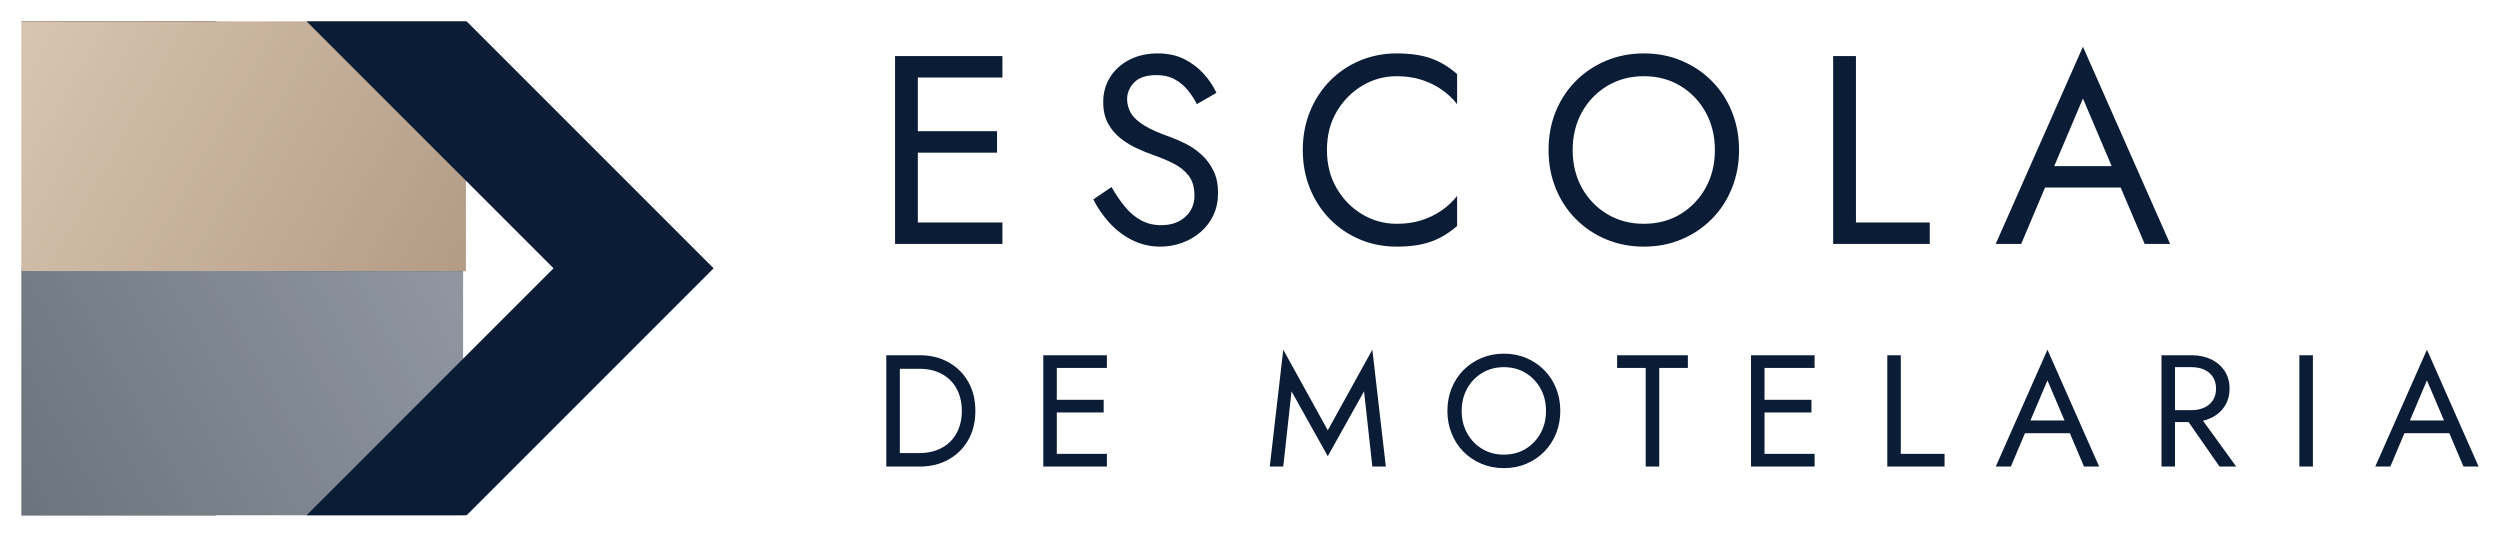
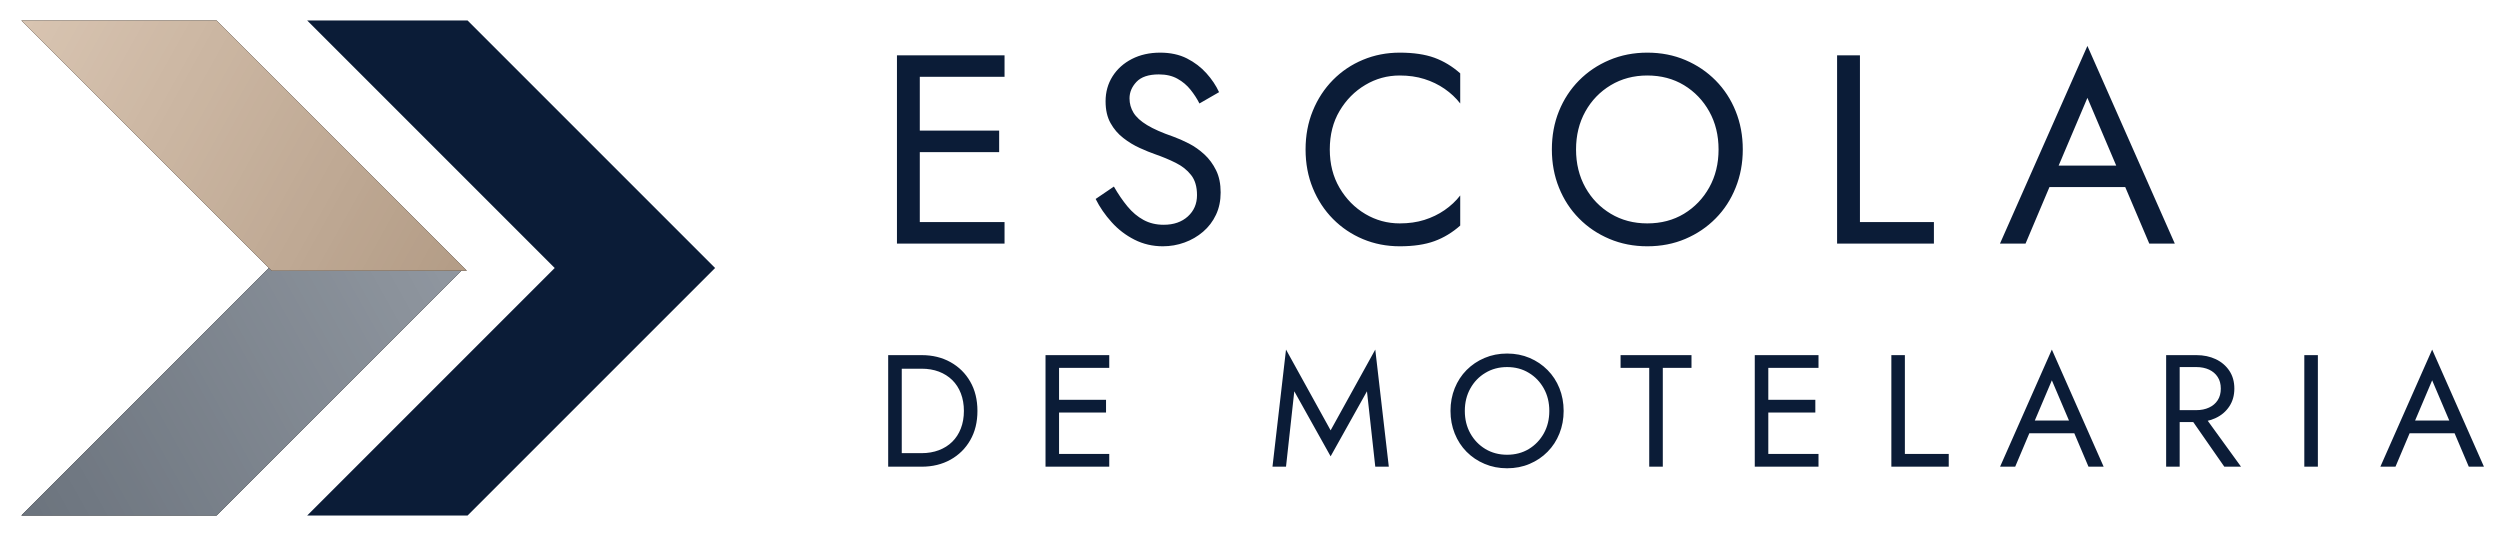
- <svg xmlns="http://www.w3.org/2000/svg" viewBox="79.50 348.40 234.31 50.30" width="300" height="64.4">
+ <svg xmlns="http://www.w3.org/2000/svg" viewBox="79.50 348.50 233.81 50.00" width="300" height="64.2">
  <defs>
+     <clipPath id="clip-9">
+       <path clip-rule="nonzero" d="M 81 373 L 123 373 L 123 397 L 81 397 Z M 81 373 " />
+     </clipPath>
+     <clipPath id="clip-12">
+       <path clip-rule="evenodd" d="M 81.496 350.398 L 104.906 373.805 L 123.164 373.805 L 99.754 350.398 Z M 81.496 350.398 " />
+     </clipPath>
+     <clipPath id="clip-10">
+       <path clip-rule="evenodd" d="M 104.645 373.547 L 81.496 396.695 L 99.754 396.695 L 122.902 373.547 Z M 104.645 373.547 " />
+     </clipPath>
+     <clipPath id="clip-11">
+       <path clip-rule="nonzero" d="M 81 350 L 124 350 L 124 374 L 81 374 Z M 81 350 " />
+     </clipPath>
    <linearGradient id="linear-pattern-4" gradientUnits="userSpaceOnUse" x1="90" y1="62.5" x2="26.5" y2="98" gradientTransform="matrix(0.652058, 0, 0, 0.652058, 64.21837, 332.7918)">
      <stop offset="0" stop-color="rgb(56.47%, 59.215%, 62.744%)" stop-opacity="1" />
      <stop offset="0.016" stop-color="rgb(56.355%, 59.105%, 62.637%)" stop-opacity="1" />
      <stop offset="0.031" stop-color="rgb(56.129%, 58.884%, 62.422%)" stop-opacity="1" />
      <stop offset="0.047" stop-color="rgb(55.902%, 58.662%, 62.207%)" stop-opacity="1" />
      <stop offset="0.062" stop-color="rgb(55.676%, 58.443%, 61.993%)" stop-opacity="1" />
      <stop offset="0.078" stop-color="rgb(55.449%, 58.221%, 61.778%)" stop-opacity="1" />
      <stop offset="0.094" stop-color="rgb(55.223%, 58.002%, 61.565%)" stop-opacity="1" />
      <stop offset="0.109" stop-color="rgb(54.996%, 57.78%, 61.349%)" stop-opacity="1" />
      <stop offset="0.125" stop-color="rgb(54.768%, 57.561%, 61.136%)" stop-opacity="1" />
      <stop offset="0.141" stop-color="rgb(54.543%, 57.339%, 60.921%)" stop-opacity="1" />
      <stop offset="0.156" stop-color="rgb(54.315%, 57.118%, 60.707%)" stop-opacity="1" />
      <stop offset="0.172" stop-color="rgb(54.089%, 56.898%, 60.492%)" stop-opacity="1" />
      <stop offset="0.188" stop-color="rgb(53.862%, 56.677%, 60.278%)" stop-opacity="1" />
      <stop offset="0.203" stop-color="rgb(53.636%, 56.458%, 60.063%)" stop-opacity="1" />
      <stop offset="0.219" stop-color="rgb(53.409%, 56.236%, 59.848%)" stop-opacity="1" />
      <stop offset="0.234" stop-color="rgb(53.181%, 56.017%, 59.634%)" stop-opacity="1" />
      <stop offset="0.238" stop-color="rgb(52.956%, 55.795%, 59.419%)" stop-opacity="1" />
      <stop offset="0.25" stop-color="rgb(52.843%, 55.685%, 59.312%)" stop-opacity="1" />
      <stop offset="0.266" stop-color="rgb(52.728%, 55.574%, 59.206%)" stop-opacity="1" />
      <stop offset="0.281" stop-color="rgb(52.502%, 55.354%, 58.99%)" stop-opacity="1" />
      <stop offset="0.297" stop-color="rgb(52.275%, 55.133%, 58.777%)" stop-opacity="1" />
      <stop offset="0.312" stop-color="rgb(52.048%, 54.913%, 58.562%)" stop-opacity="1" />
      <stop offset="0.328" stop-color="rgb(51.822%, 54.692%, 58.348%)" stop-opacity="1" />
      <stop offset="0.344" stop-color="rgb(51.595%, 54.472%, 58.133%)" stop-opacity="1" />
      <stop offset="0.359" stop-color="rgb(51.369%, 54.251%, 57.918%)" stop-opacity="1" />
      <stop offset="0.375" stop-color="rgb(51.141%, 54.031%, 57.704%)" stop-opacity="1" />
      <stop offset="0.391" stop-color="rgb(50.916%, 53.81%, 57.489%)" stop-opacity="1" />
      <stop offset="0.406" stop-color="rgb(50.688%, 53.589%, 57.275%)" stop-opacity="1" />
      <stop offset="0.422" stop-color="rgb(50.461%, 53.369%, 57.06%)" stop-opacity="1" />
      <stop offset="0.438" stop-color="rgb(50.235%, 53.148%, 56.847%)" stop-opacity="1" />
      <stop offset="0.453" stop-color="rgb(50.008%, 52.928%, 56.631%)" stop-opacity="1" />
      <stop offset="0.469" stop-color="rgb(49.782%, 52.707%, 56.418%)" stop-opacity="1" />
      <stop offset="0.484" stop-color="rgb(49.554%, 52.487%, 56.203%)" stop-opacity="1" />
      <stop offset="0.5" stop-color="rgb(49.329%, 52.266%, 55.989%)" stop-opacity="1" />
      <stop offset="0.516" stop-color="rgb(49.101%, 52.045%, 55.774%)" stop-opacity="1" />
      <stop offset="0.531" stop-color="rgb(48.874%, 51.825%, 55.559%)" stop-opacity="1" />
      <stop offset="0.547" stop-color="rgb(48.648%, 51.604%, 55.345%)" stop-opacity="1" />
      <stop offset="0.562" stop-color="rgb(48.421%, 51.384%, 55.13%)" stop-opacity="1" />
      <stop offset="0.578" stop-color="rgb(48.195%, 51.163%, 54.916%)" stop-opacity="1" />
      <stop offset="0.594" stop-color="rgb(47.968%, 50.943%, 54.701%)" stop-opacity="1" />
      <stop offset="0.609" stop-color="rgb(47.74%, 50.722%, 54.488%)" stop-opacity="1" />
      <stop offset="0.625" stop-color="rgb(47.514%, 50.5%, 54.272%)" stop-opacity="1" />
      <stop offset="0.641" stop-color="rgb(47.287%, 50.281%, 54.059%)" stop-opacity="1" />
      <stop offset="0.656" stop-color="rgb(47.061%, 50.06%, 53.844%)" stop-opacity="1" />
      <stop offset="0.672" stop-color="rgb(46.834%, 49.84%, 53.63%)" stop-opacity="1" />
      <stop offset="0.688" stop-color="rgb(46.608%, 49.619%, 53.415%)" stop-opacity="1" />
      <stop offset="0.703" stop-color="rgb(46.381%, 49.399%, 53.2%)" stop-opacity="1" />
      <stop offset="0.719" stop-color="rgb(46.153%, 49.178%, 52.986%)" stop-opacity="1" />
      <stop offset="0.734" stop-color="rgb(45.927%, 48.958%, 52.771%)" stop-opacity="1" />
      <stop offset="0.75" stop-color="rgb(45.7%, 48.737%, 52.557%)" stop-opacity="1" />
      <stop offset="0.762" stop-color="rgb(45.474%, 48.515%, 52.342%)" stop-opacity="1" />
      <stop offset="0.766" stop-color="rgb(45.361%, 48.405%, 52.235%)" stop-opacity="1" />
      <stop offset="0.781" stop-color="rgb(45.247%, 48.296%, 52.129%)" stop-opacity="1" />
      <stop offset="0.797" stop-color="rgb(45.02%, 48.074%, 51.913%)" stop-opacity="1" />
      <stop offset="0.812" stop-color="rgb(44.794%, 47.855%, 51.7%)" stop-opacity="1" />
      <stop offset="0.828" stop-color="rgb(44.566%, 47.633%, 51.485%)" stop-opacity="1" />
      <stop offset="0.844" stop-color="rgb(44.341%, 47.414%, 51.27%)" stop-opacity="1" />
      <stop offset="0.859" stop-color="rgb(44.113%, 47.192%, 51.056%)" stop-opacity="1" />
      <stop offset="0.875" stop-color="rgb(43.887%, 46.971%, 50.841%)" stop-opacity="1" />
      <stop offset="0.891" stop-color="rgb(43.66%, 46.751%, 50.627%)" stop-opacity="1" />
      <stop offset="0.906" stop-color="rgb(43.433%, 46.53%, 50.412%)" stop-opacity="1" />
      <stop offset="0.922" stop-color="rgb(43.207%, 46.31%, 50.198%)" stop-opacity="1" />
      <stop offset="0.938" stop-color="rgb(42.979%, 46.089%, 49.983%)" stop-opacity="1" />
      <stop offset="0.953" stop-color="rgb(42.754%, 45.869%, 49.77%)" stop-opacity="1" />
      <stop offset="0.969" stop-color="rgb(42.526%, 45.648%, 49.554%)" stop-opacity="1" />
      <stop offset="0.984" stop-color="rgb(42.3%, 45.427%, 49.341%)" stop-opacity="1" />
      <stop offset="1" stop-color="rgb(42.073%, 45.207%, 49.126%)" stop-opacity="1" />
    </linearGradient>
    <linearGradient id="linear-pattern-5" gradientUnits="userSpaceOnUse" x1="26.5" y1="27" x2="90.475" y2="62.766" gradientTransform="matrix(0.652058, 0, 0, 0.652058, 64.21837, 332.7918)">
      <stop offset="0" stop-color="rgb(84.705%, 76.862%, 69.411%)" stop-opacity="1" />
      <stop offset="0.016" stop-color="rgb(84.59%, 76.738%, 69.278%)" stop-opacity="1" />
      <stop offset="0.031" stop-color="rgb(84.363%, 76.491%, 69.012%)" stop-opacity="1" />
      <stop offset="0.047" stop-color="rgb(84.134%, 76.245%, 68.747%)" stop-opacity="1" />
      <stop offset="0.062" stop-color="rgb(83.905%, 75.998%, 68.481%)" stop-opacity="1" />
      <stop offset="0.078" stop-color="rgb(83.678%, 75.751%, 68.216%)" stop-opacity="1" />
      <stop offset="0.094" stop-color="rgb(83.449%, 75.504%, 67.95%)" stop-opacity="1" />
      <stop offset="0.109" stop-color="rgb(83.22%, 75.256%, 67.685%)" stop-opacity="1" />
      <stop offset="0.125" stop-color="rgb(82.993%, 75.009%, 67.419%)" stop-opacity="1" />
      <stop offset="0.141" stop-color="rgb(82.764%, 74.763%, 67.154%)" stop-opacity="1" />
      <stop offset="0.156" stop-color="rgb(82.535%, 74.516%, 66.89%)" stop-opacity="1" />
      <stop offset="0.172" stop-color="rgb(82.306%, 74.269%, 66.624%)" stop-opacity="1" />
      <stop offset="0.188" stop-color="rgb(82.079%, 74.022%, 66.359%)" stop-opacity="1" />
      <stop offset="0.203" stop-color="rgb(81.85%, 73.775%, 66.093%)" stop-opacity="1" />
      <stop offset="0.219" stop-color="rgb(81.621%, 73.528%, 65.828%)" stop-opacity="1" />
      <stop offset="0.234" stop-color="rgb(81.393%, 73.282%, 65.562%)" stop-opacity="1" />
      <stop offset="0.239" stop-color="rgb(81.165%, 73.035%, 65.297%)" stop-opacity="1" />
      <stop offset="0.25" stop-color="rgb(81.05%, 72.911%, 65.164%)" stop-opacity="1" />
      <stop offset="0.266" stop-color="rgb(80.936%, 72.787%, 65.031%)" stop-opacity="1" />
      <stop offset="0.281" stop-color="rgb(80.708%, 72.54%, 64.766%)" stop-opacity="1" />
      <stop offset="0.297" stop-color="rgb(80.479%, 72.293%, 64.5%)" stop-opacity="1" />
      <stop offset="0.312" stop-color="rgb(80.251%, 72.046%, 64.235%)" stop-opacity="1" />
      <stop offset="0.328" stop-color="rgb(80.023%, 71.8%, 63.969%)" stop-opacity="1" />
      <stop offset="0.344" stop-color="rgb(79.794%, 71.553%, 63.704%)" stop-opacity="1" />
      <stop offset="0.359" stop-color="rgb(79.565%, 71.306%, 63.438%)" stop-opacity="1" />
      <stop offset="0.375" stop-color="rgb(79.337%, 71.059%, 63.173%)" stop-opacity="1" />
      <stop offset="0.391" stop-color="rgb(79.109%, 70.811%, 62.907%)" stop-opacity="1" />
      <stop offset="0.406" stop-color="rgb(78.88%, 70.566%, 62.642%)" stop-opacity="1" />
      <stop offset="0.422" stop-color="rgb(78.651%, 70.319%, 62.376%)" stop-opacity="1" />
      <stop offset="0.438" stop-color="rgb(78.424%, 70.071%, 62.111%)" stop-opacity="1" />
      <stop offset="0.453" stop-color="rgb(78.195%, 69.824%, 61.845%)" stop-opacity="1" />
      <stop offset="0.469" stop-color="rgb(77.966%, 69.577%, 61.58%)" stop-opacity="1" />
      <stop offset="0.484" stop-color="rgb(77.739%, 69.33%, 61.314%)" stop-opacity="1" />
      <stop offset="0.5" stop-color="rgb(77.51%, 69.084%, 61.049%)" stop-opacity="1" />
      <stop offset="0.516" stop-color="rgb(77.281%, 68.837%, 60.783%)" stop-opacity="1" />
      <stop offset="0.531" stop-color="rgb(77.054%, 68.59%, 60.518%)" stop-opacity="1" />
      <stop offset="0.547" stop-color="rgb(76.825%, 68.343%, 60.252%)" stop-opacity="1" />
      <stop offset="0.562" stop-color="rgb(76.596%, 68.095%, 59.987%)" stop-opacity="1" />
      <stop offset="0.578" stop-color="rgb(76.367%, 67.848%, 59.721%)" stop-opacity="1" />
      <stop offset="0.594" stop-color="rgb(76.14%, 67.603%, 59.456%)" stop-opacity="1" />
      <stop offset="0.609" stop-color="rgb(75.911%, 67.355%, 59.19%)" stop-opacity="1" />
      <stop offset="0.625" stop-color="rgb(75.682%, 67.108%, 58.926%)" stop-opacity="1" />
      <stop offset="0.641" stop-color="rgb(75.455%, 66.861%, 58.661%)" stop-opacity="1" />
      <stop offset="0.656" stop-color="rgb(75.226%, 66.614%, 58.395%)" stop-opacity="1" />
      <stop offset="0.672" stop-color="rgb(74.997%, 66.367%, 58.13%)" stop-opacity="1" />
      <stop offset="0.688" stop-color="rgb(74.77%, 66.121%, 57.864%)" stop-opacity="1" />
      <stop offset="0.703" stop-color="rgb(74.541%, 65.874%, 57.599%)" stop-opacity="1" />
      <stop offset="0.719" stop-color="rgb(74.312%, 65.627%, 57.333%)" stop-opacity="1" />
      <stop offset="0.734" stop-color="rgb(74.084%, 65.379%, 57.068%)" stop-opacity="1" />
      <stop offset="0.75" stop-color="rgb(73.856%, 65.132%, 56.802%)" stop-opacity="1" />
      <stop offset="0.761" stop-color="rgb(73.627%, 64.885%, 56.537%)" stop-opacity="1" />
      <stop offset="0.766" stop-color="rgb(73.512%, 64.763%, 56.404%)" stop-opacity="1" />
      <stop offset="0.781" stop-color="rgb(73.398%, 64.639%, 56.271%)" stop-opacity="1" />
      <stop offset="0.797" stop-color="rgb(73.17%, 64.392%, 56.006%)" stop-opacity="1" />
      <stop offset="0.812" stop-color="rgb(72.942%, 64.145%, 55.74%)" stop-opacity="1" />
      <stop offset="0.828" stop-color="rgb(72.713%, 63.898%, 55.475%)" stop-opacity="1" />
      <stop offset="0.844" stop-color="rgb(72.485%, 63.651%, 55.209%)" stop-opacity="1" />
      <stop offset="0.859" stop-color="rgb(72.256%, 63.403%, 54.944%)" stop-opacity="1" />
      <stop offset="0.875" stop-color="rgb(72.028%, 63.158%, 54.678%)" stop-opacity="1" />
      <stop offset="0.891" stop-color="rgb(71.8%, 62.91%, 54.413%)" stop-opacity="1" />
      <stop offset="0.906" stop-color="rgb(71.571%, 62.663%, 54.147%)" stop-opacity="1" />
      <stop offset="0.922" stop-color="rgb(71.342%, 62.416%, 53.882%)" stop-opacity="1" />
      <stop offset="0.938" stop-color="rgb(71.115%, 62.169%, 53.616%)" stop-opacity="1" />
      <stop offset="0.953" stop-color="rgb(70.886%, 61.923%, 53.351%)" stop-opacity="1" />
      <stop offset="0.969" stop-color="rgb(70.657%, 61.676%, 53.085%)" stop-opacity="1" />
      <stop offset="0.984" stop-color="rgb(70.428%, 61.429%, 52.82%)" stop-opacity="1" />
      <stop offset="1" stop-color="rgb(70.255%, 61.24%, 52.617%)" stop-opacity="1" />
    </linearGradient>
  </defs>
-   <path fill-rule="evenodd" fill-opacity="1" d="M 104.645 373.547 L 81.496 396.695 L 99.754 396.695 L 122.902 373.547 Z M 104.645 373.547 " />
-   <path fill="url(#linear-pattern-4)" d="M 81.496 373.547 L 81.496 396.695 L 122.902 396.695 L 122.902 373.547 Z M 81.496 373.547 " />
-   <path fill-rule="evenodd" fill-opacity="1" d="M 81.496 350.398 L 104.906 373.805 L 123.164 373.805 L 99.754 350.398 Z M 81.496 350.398 " />
-   <path fill="url(#linear-pattern-5)" d="M 81.496 350.398 L 81.496 373.805 L 123.164 373.805 L 123.164 350.398 Z M 81.496 350.398 " />
-   <path fill="rgb(4.314%, 10.98%, 21.568%)" fill-opacity="1" d="M 108.23 350.398 L 131.379 373.547 L 108.23 396.695 L 123.23 396.695 L 146.379 373.547 L 123.23 350.398 Z M 108.23 350.398 " />
-   <path fill="rgb(4.314%, 10.98%, 21.568%)" fill-opacity="1" d="M 164.57 371.262 L 173.449 371.262 L 173.449 369.25 L 164.57 369.25 Z M 164.57 355.668 L 173.449 355.668 L 173.449 353.656 L 164.57 353.656 Z M 164.57 362.711 L 172.945 362.711 L 172.945 360.699 L 164.57 360.699 Z M 163.387 353.656 L 163.387 371.262 L 165.523 371.262 L 165.523 353.656 Z M 183.676 365.93 L 181.969 367.09 C 182.352 367.859 182.852 368.586 183.465 369.262 C 184.074 369.941 184.789 370.488 185.602 370.898 C 186.414 371.309 187.301 371.516 188.254 371.516 C 188.957 371.516 189.633 371.398 190.277 371.164 C 190.926 370.93 191.504 370.594 192.016 370.156 C 192.527 369.719 192.93 369.191 193.223 368.57 C 193.516 367.953 193.66 367.254 193.66 366.484 C 193.66 365.68 193.52 364.988 193.234 364.41 C 192.949 363.832 192.586 363.336 192.141 362.926 C 191.695 362.516 191.215 362.176 190.695 361.906 C 190.176 361.641 189.68 361.422 189.211 361.254 C 188.188 360.902 187.379 360.543 186.785 360.184 C 186.188 359.824 185.766 359.438 185.512 359.027 C 185.262 358.617 185.137 358.168 185.137 357.684 C 185.137 357.113 185.355 356.598 185.789 356.137 C 186.227 355.676 186.922 355.441 187.879 355.441 C 188.566 355.441 189.148 355.578 189.625 355.848 C 190.102 356.113 190.512 356.457 190.844 356.875 C 191.18 357.297 191.457 357.723 191.676 358.16 L 193.512 357.102 C 193.227 356.484 192.832 355.891 192.328 355.332 C 191.824 354.77 191.219 354.309 190.504 353.945 C 189.793 353.586 188.957 353.406 188.004 353.406 C 187.016 353.406 186.133 353.602 185.363 353.996 C 184.59 354.391 183.988 354.934 183.551 355.621 C 183.117 356.309 182.898 357.086 182.898 357.957 C 182.898 358.762 183.051 359.441 183.363 359.996 C 183.672 360.551 184.07 361.016 184.559 361.391 C 185.043 361.77 185.555 362.078 186.09 362.32 C 186.629 362.566 187.113 362.762 187.551 362.914 C 188.223 363.148 188.855 363.41 189.449 363.707 C 190.043 364 190.527 364.379 190.895 364.852 C 191.266 365.32 191.449 365.949 191.449 366.734 C 191.449 367.539 191.164 368.203 190.594 368.723 C 190.023 369.242 189.27 369.504 188.332 369.504 C 187.625 369.504 186.996 369.352 186.445 369.051 C 185.891 368.75 185.391 368.328 184.949 367.793 C 184.504 367.254 184.078 366.637 183.676 365.93 Z M 203.867 362.461 C 203.867 361.086 204.172 359.883 204.785 358.852 C 205.398 357.82 206.199 357.012 207.188 356.426 C 208.176 355.836 209.25 355.543 210.406 355.543 C 211.246 355.543 212.012 355.652 212.707 355.871 C 213.402 356.09 214.035 356.395 214.605 356.789 C 215.176 357.184 215.664 357.641 216.066 358.16 L 216.066 355.344 C 215.328 354.688 214.523 354.203 213.652 353.883 C 212.777 353.566 211.695 353.406 210.406 353.406 C 209.184 353.406 208.039 353.629 206.973 354.074 C 205.906 354.516 204.973 355.145 204.168 355.957 C 203.363 356.773 202.734 357.73 202.281 358.84 C 201.828 359.945 201.602 361.152 201.602 362.461 C 201.602 363.77 201.828 364.977 202.281 366.082 C 202.734 367.188 203.363 368.148 204.168 368.961 C 204.973 369.773 205.906 370.402 206.973 370.848 C 208.039 371.293 209.184 371.516 210.406 371.516 C 211.695 371.516 212.777 371.355 213.652 371.035 C 214.523 370.719 215.328 370.23 216.066 369.578 L 216.066 366.762 C 215.664 367.281 215.176 367.738 214.605 368.133 C 214.035 368.527 213.402 368.832 212.707 369.051 C 212.012 369.27 211.246 369.375 210.406 369.375 C 209.25 369.375 208.176 369.082 207.188 368.496 C 206.199 367.91 205.398 367.098 204.785 366.059 C 204.172 365.016 203.867 363.82 203.867 362.461 Z M 226.898 362.461 C 226.898 361.137 227.188 359.953 227.766 358.914 C 228.344 357.875 229.137 357.055 230.145 356.449 C 231.148 355.848 232.289 355.543 233.562 355.543 C 234.855 355.543 236 355.848 236.996 356.449 C 237.992 357.055 238.781 357.875 239.359 358.914 C 239.938 359.953 240.227 361.137 240.227 362.461 C 240.227 363.785 239.938 364.969 239.359 366.008 C 238.781 367.047 237.992 367.867 236.996 368.473 C 236 369.074 234.855 369.375 233.562 369.375 C 232.289 369.375 231.148 369.074 230.145 368.473 C 229.137 367.867 228.344 367.047 227.766 366.008 C 227.188 364.969 226.898 363.785 226.898 362.461 Z M 224.637 362.461 C 224.637 363.734 224.855 364.926 225.301 366.031 C 225.746 367.137 226.371 368.098 227.176 368.91 C 227.98 369.727 228.926 370.363 230.016 370.824 C 231.105 371.285 232.289 371.516 233.562 371.516 C 234.855 371.516 236.039 371.285 237.121 370.824 C 238.203 370.363 239.148 369.727 239.953 368.91 C 240.758 368.098 241.383 367.137 241.824 366.031 C 242.27 364.926 242.492 363.734 242.492 362.461 C 242.492 361.168 242.27 359.977 241.824 358.875 C 241.383 357.777 240.758 356.824 239.953 356.008 C 239.148 355.195 238.203 354.559 237.121 354.098 C 236.039 353.637 234.855 353.406 233.562 353.406 C 232.289 353.406 231.105 353.637 230.016 354.098 C 228.926 354.559 227.98 355.195 227.176 356.008 C 226.371 356.824 225.746 357.777 225.301 358.875 C 224.855 359.977 224.637 361.168 224.637 362.461 Z M 251.312 353.656 L 251.312 371.262 L 260.367 371.262 L 260.367 369.25 L 253.449 369.25 L 253.449 353.656 Z M 270.121 365.98 L 279.426 365.98 L 278.672 363.969 L 270.875 363.969 Z M 274.723 357.633 L 277.738 364.723 L 277.941 365.227 L 280.508 371.262 L 282.895 371.262 L 274.723 352.777 L 266.547 371.262 L 268.938 371.262 L 271.555 365.074 L 271.754 364.625 Z M 274.723 357.633 " />
-   <path fill="rgb(4.314%, 10.98%, 21.568%)" fill-opacity="1" d="M 162.566 381.695 L 162.566 392.129 L 163.836 392.129 L 163.836 381.695 Z M 165.695 392.129 C 166.711 392.129 167.609 391.91 168.395 391.473 C 169.18 391.035 169.797 390.426 170.242 389.648 C 170.691 388.867 170.914 387.957 170.914 386.914 C 170.914 385.871 170.691 384.957 170.242 384.176 C 169.797 383.398 169.18 382.789 168.395 382.352 C 167.609 381.914 166.711 381.695 165.695 381.695 L 163.27 381.695 L 163.27 382.965 L 165.695 382.965 C 166.285 382.965 166.82 383.055 167.309 383.238 C 167.793 383.422 168.211 383.688 168.559 384.027 C 168.906 384.371 169.176 384.785 169.363 385.273 C 169.551 385.762 169.648 386.305 169.648 386.914 C 169.648 387.52 169.551 388.066 169.363 388.551 C 169.176 389.039 168.906 389.453 168.559 389.797 C 168.211 390.141 167.793 390.402 167.309 390.586 C 166.82 390.77 166.285 390.863 165.695 390.863 L 163.27 390.863 L 163.27 392.129 Z M 177.98 392.129 L 183.242 392.129 L 183.242 390.938 L 177.98 390.938 Z M 177.98 382.887 L 183.242 382.887 L 183.242 381.695 L 177.98 381.695 Z M 177.98 387.062 L 182.941 387.062 L 182.941 385.871 L 177.98 385.871 Z M 177.281 381.695 L 177.281 392.129 L 178.547 392.129 L 178.547 381.695 Z M 200.547 385.078 L 203.945 391.16 L 207.344 385.078 L 208.121 392.129 L 209.387 392.129 L 208.121 381.176 L 203.945 388.73 L 199.773 381.176 L 198.508 392.129 L 199.773 392.129 Z M 216.496 386.914 C 216.496 386.129 216.668 385.426 217.012 384.812 C 217.355 384.195 217.824 383.707 218.422 383.352 C 219.016 382.992 219.691 382.812 220.449 382.812 C 221.211 382.812 221.891 382.992 222.48 383.352 C 223.074 383.707 223.539 384.195 223.883 384.812 C 224.227 385.426 224.398 386.129 224.398 386.914 C 224.398 387.699 224.227 388.398 223.883 389.016 C 223.539 389.629 223.074 390.117 222.48 390.477 C 221.891 390.832 221.211 391.012 220.449 391.012 C 219.691 391.012 219.016 390.832 218.422 390.477 C 217.824 390.117 217.355 389.629 217.012 389.016 C 216.668 388.398 216.496 387.699 216.496 386.914 Z M 215.156 386.914 C 215.156 387.668 215.289 388.375 215.551 389.027 C 215.816 389.684 216.184 390.254 216.66 390.734 C 217.141 391.219 217.699 391.594 218.348 391.867 C 218.992 392.141 219.691 392.277 220.449 392.277 C 221.211 392.277 221.914 392.141 222.555 391.867 C 223.199 391.594 223.758 391.219 224.234 390.734 C 224.711 390.254 225.082 389.684 225.344 389.027 C 225.605 388.375 225.738 387.668 225.738 386.914 C 225.738 386.148 225.605 385.441 225.344 384.789 C 225.082 384.137 224.711 383.57 224.234 383.09 C 223.758 382.609 223.199 382.23 222.555 381.957 C 221.914 381.684 221.211 381.547 220.449 381.547 C 219.691 381.547 218.992 381.684 218.348 381.957 C 217.699 382.23 217.141 382.609 216.66 383.09 C 216.184 383.57 215.816 384.137 215.551 384.789 C 215.289 385.441 215.156 386.148 215.156 386.914 Z M 231.062 382.887 L 233.742 382.887 L 233.742 392.129 L 235.012 392.129 L 235.012 382.887 L 237.695 382.887 L 237.695 381.695 L 231.062 381.695 Z M 244.312 392.129 L 249.574 392.129 L 249.574 390.938 L 244.312 390.938 Z M 244.312 382.887 L 249.574 382.887 L 249.574 381.695 L 244.312 381.695 Z M 244.312 387.062 L 249.277 387.062 L 249.277 385.871 L 244.312 385.871 Z M 243.613 381.695 L 243.613 392.129 L 244.879 392.129 L 244.879 381.695 Z M 256.387 381.695 L 256.387 392.129 L 261.754 392.129 L 261.754 390.938 L 257.652 390.938 L 257.652 381.695 Z M 268.672 389 L 274.184 389 L 273.738 387.809 L 269.117 387.809 Z M 271.398 384.051 L 273.188 388.254 L 273.305 388.551 L 274.824 392.129 L 276.242 392.129 L 271.398 381.176 L 266.555 392.129 L 267.969 392.129 L 269.52 388.461 L 269.641 388.195 Z M 283.949 386.988 L 287.527 392.129 L 289.09 392.129 L 285.363 386.988 Z M 282.086 381.695 L 282.086 392.129 L 283.352 392.129 L 283.352 381.695 Z M 282.785 382.812 L 284.918 382.812 C 285.363 382.812 285.758 382.895 286.102 383.051 C 286.445 383.211 286.715 383.441 286.906 383.738 C 287.102 384.035 287.199 384.398 287.199 384.824 C 287.199 385.254 287.102 385.617 286.906 385.914 C 286.715 386.211 286.445 386.441 286.102 386.598 C 285.758 386.758 285.363 386.84 284.918 386.84 L 282.785 386.84 L 282.785 387.957 L 284.918 387.957 C 285.594 387.957 286.195 387.828 286.727 387.574 C 287.262 387.324 287.684 386.961 287.996 386.488 C 288.309 386.016 288.465 385.461 288.465 384.824 C 288.465 384.18 288.309 383.625 287.996 383.156 C 287.684 382.691 287.262 382.328 286.727 382.074 C 286.195 381.824 285.594 381.695 284.918 381.695 L 282.785 381.695 Z M 295.008 381.695 L 295.008 392.129 L 296.277 392.129 L 296.277 381.695 Z M 304.238 389 L 309.75 389 L 309.305 387.809 L 304.684 387.809 Z M 306.965 384.051 L 308.754 388.254 L 308.871 388.551 L 310.391 392.129 L 311.809 392.129 L 306.965 381.176 L 302.121 392.129 L 303.535 392.129 L 305.086 388.461 L 305.207 388.195 Z M 306.965 384.051 " />
+   <path fill-rule="evenodd" fill="rgb(0%, 0%, 0%)" fill-opacity="1" d="M 104.645 373.547 L 81.496 396.695 L 99.754 396.695 L 122.902 373.547 Z M 104.645 373.547 " />
+   <g clip-path="url(#clip-9)">
+     <g clip-path="url(#clip-10)">
+       <path fill-rule="nonzero" fill="url(#linear-pattern-4)" d="M 81.496 373.547 L 81.496 396.695 L 122.902 396.695 L 122.902 373.547 Z M 81.496 373.547 " />
+     </g>
+   </g>
+   <path fill-rule="evenodd" fill="rgb(0%, 0%, 0%)" fill-opacity="1" d="M 81.496 350.398 L 104.906 373.805 L 123.164 373.805 L 99.754 350.398 Z M 81.496 350.398 " />
+   <g clip-path="url(#clip-11)">
+     <g clip-path="url(#clip-12)">
+       <path fill-rule="nonzero" fill="url(#linear-pattern-5)" d="M 81.496 350.398 L 81.496 373.805 L 123.164 373.805 L 123.164 350.398 Z M 81.496 350.398 " />
+     </g>
+   </g>
+   <path fill-rule="nonzero" fill="rgb(4.314%, 10.98%, 21.568%)" fill-opacity="1" d="M 108.23 350.398 L 131.379 373.547 L 108.23 396.695 L 123.23 396.695 L 146.379 373.547 L 123.23 350.398 Z M 108.23 350.398 " />
+   <path fill-rule="nonzero" fill="rgb(4.314%, 10.98%, 21.568%)" fill-opacity="1" d="M 164.57 371.262 L 173.449 371.262 L 173.449 369.25 L 164.57 369.25 Z M 164.57 355.668 L 173.449 355.668 L 173.449 353.656 L 164.57 353.656 Z M 164.57 362.711 L 172.945 362.711 L 172.945 360.699 L 164.57 360.699 Z M 163.387 353.656 L 163.387 371.262 L 165.523 371.262 L 165.523 353.656 Z M 183.676 365.93 L 181.969 367.09 C 182.352 367.859 182.852 368.586 183.465 369.262 C 184.074 369.941 184.789 370.488 185.602 370.898 C 186.414 371.309 187.301 371.516 188.254 371.516 C 188.957 371.516 189.633 371.398 190.277 371.164 C 190.926 370.93 191.504 370.594 192.016 370.156 C 192.527 369.719 192.93 369.191 193.223 368.57 C 193.516 367.953 193.66 367.254 193.66 366.484 C 193.66 365.68 193.52 364.988 193.234 364.41 C 192.949 363.832 192.586 363.336 192.141 362.926 C 191.695 362.516 191.215 362.176 190.695 361.906 C 190.176 361.641 189.68 361.422 189.211 361.254 C 188.188 360.902 187.379 360.543 186.785 360.184 C 186.188 359.824 185.766 359.438 185.512 359.027 C 185.262 358.617 185.137 358.168 185.137 357.684 C 185.137 357.113 185.355 356.598 185.789 356.137 C 186.227 355.676 186.922 355.441 187.879 355.441 C 188.566 355.441 189.148 355.578 189.625 355.848 C 190.102 356.113 190.512 356.457 190.844 356.875 C 191.18 357.297 191.457 357.723 191.676 358.16 L 193.512 357.102 C 193.227 356.484 192.832 355.891 192.328 355.332 C 191.824 354.77 191.219 354.309 190.504 353.945 C 189.793 353.586 188.957 353.406 188.004 353.406 C 187.016 353.406 186.133 353.602 185.363 353.996 C 184.59 354.391 183.988 354.934 183.551 355.621 C 183.117 356.309 182.898 357.086 182.898 357.957 C 182.898 358.762 183.051 359.441 183.363 359.996 C 183.672 360.551 184.07 361.016 184.559 361.391 C 185.043 361.77 185.555 362.078 186.09 362.32 C 186.629 362.566 187.113 362.762 187.551 362.914 C 188.223 363.148 188.855 363.41 189.449 363.707 C 190.043 364 190.527 364.379 190.895 364.852 C 191.266 365.32 191.449 365.949 191.449 366.734 C 191.449 367.539 191.164 368.203 190.594 368.723 C 190.023 369.242 189.27 369.504 188.332 369.504 C 187.625 369.504 186.996 369.352 186.445 369.051 C 185.891 368.75 185.391 368.328 184.949 367.793 C 184.504 367.254 184.078 366.637 183.676 365.93 Z M 203.867 362.461 C 203.867 361.086 204.172 359.883 204.785 358.852 C 205.398 357.82 206.199 357.012 207.188 356.426 C 208.176 355.836 209.25 355.543 210.406 355.543 C 211.246 355.543 212.012 355.652 212.707 355.871 C 213.402 356.09 214.035 356.395 214.605 356.789 C 215.176 357.184 215.664 357.641 216.066 358.16 L 216.066 355.344 C 215.328 354.688 214.523 354.203 213.652 353.883 C 212.777 353.566 211.695 353.406 210.406 353.406 C 209.184 353.406 208.039 353.629 206.973 354.074 C 205.906 354.516 204.973 355.145 204.168 355.957 C 203.363 356.773 202.734 357.73 202.281 358.84 C 201.828 359.945 201.602 361.152 201.602 362.461 C 201.602 363.77 201.828 364.977 202.281 366.082 C 202.734 367.188 203.363 368.148 204.168 368.961 C 204.973 369.773 205.906 370.402 206.973 370.848 C 208.039 371.293 209.184 371.516 210.406 371.516 C 211.695 371.516 212.777 371.355 213.652 371.035 C 214.523 370.719 215.328 370.23 216.066 369.578 L 216.066 366.762 C 215.664 367.281 215.176 367.738 214.605 368.133 C 214.035 368.527 213.402 368.832 212.707 369.051 C 212.012 369.27 211.246 369.375 210.406 369.375 C 209.25 369.375 208.176 369.082 207.188 368.496 C 206.199 367.91 205.398 367.098 204.785 366.059 C 204.172 365.016 203.867 363.82 203.867 362.461 Z M 226.898 362.461 C 226.898 361.137 227.188 359.953 227.766 358.914 C 228.344 357.875 229.137 357.055 230.145 356.449 C 231.148 355.848 232.289 355.543 233.562 355.543 C 234.855 355.543 236 355.848 236.996 356.449 C 237.992 357.055 238.781 357.875 239.359 358.914 C 239.938 359.953 240.227 361.137 240.227 362.461 C 240.227 363.785 239.938 364.969 239.359 366.008 C 238.781 367.047 237.992 367.867 236.996 368.473 C 236 369.074 234.855 369.375 233.562 369.375 C 232.289 369.375 231.148 369.074 230.145 368.473 C 229.137 367.867 228.344 367.047 227.766 366.008 C 227.188 364.969 226.898 363.785 226.898 362.461 Z M 224.637 362.461 C 224.637 363.734 224.855 364.926 225.301 366.031 C 225.746 367.137 226.371 368.098 227.176 368.91 C 227.98 369.727 228.926 370.363 230.016 370.824 C 231.105 371.285 232.289 371.516 233.562 371.516 C 234.855 371.516 236.039 371.285 237.121 370.824 C 238.203 370.363 239.148 369.727 239.953 368.91 C 240.758 368.098 241.383 367.137 241.824 366.031 C 242.27 364.926 242.492 363.734 242.492 362.461 C 242.492 361.168 242.27 359.977 241.824 358.875 C 241.383 357.777 240.758 356.824 239.953 356.008 C 239.148 355.195 238.203 354.559 237.121 354.098 C 236.039 353.637 234.855 353.406 233.562 353.406 C 232.289 353.406 231.105 353.637 230.016 354.098 C 228.926 354.559 227.98 355.195 227.176 356.008 C 226.371 356.824 225.746 357.777 225.301 358.875 C 224.855 359.977 224.637 361.168 224.637 362.461 Z M 251.312 353.656 L 251.312 371.262 L 260.367 371.262 L 260.367 369.25 L 253.449 369.25 L 253.449 353.656 Z M 270.121 365.98 L 279.426 365.98 L 278.672 363.969 L 270.875 363.969 Z M 274.723 357.633 L 277.738 364.723 L 277.941 365.227 L 280.508 371.262 L 282.895 371.262 L 274.723 352.777 L 266.547 371.262 L 268.938 371.262 L 271.555 365.074 L 271.754 364.625 Z M 274.723 357.633 " />
+   <path fill-rule="nonzero" fill="rgb(4.314%, 10.98%, 21.568%)" fill-opacity="1" d="M 162.566 381.695 L 162.566 392.129 L 163.836 392.129 L 163.836 381.695 Z M 165.695 392.129 C 166.711 392.129 167.609 391.91 168.395 391.473 C 169.18 391.035 169.797 390.426 170.242 389.648 C 170.691 388.867 170.914 387.957 170.914 386.914 C 170.914 385.871 170.691 384.957 170.242 384.176 C 169.797 383.398 169.18 382.789 168.395 382.352 C 167.609 381.914 166.711 381.695 165.695 381.695 L 163.27 381.695 L 163.27 382.965 L 165.695 382.965 C 166.285 382.965 166.82 383.055 167.309 383.238 C 167.793 383.422 168.211 383.688 168.559 384.027 C 168.906 384.371 169.176 384.785 169.363 385.273 C 169.551 385.762 169.648 386.305 169.648 386.914 C 169.648 387.52 169.551 388.066 169.363 388.551 C 169.176 389.039 168.906 389.453 168.559 389.797 C 168.211 390.141 167.793 390.402 167.309 390.586 C 166.82 390.77 166.285 390.863 165.695 390.863 L 163.27 390.863 L 163.27 392.129 Z M 177.98 392.129 L 183.242 392.129 L 183.242 390.938 L 177.98 390.938 Z M 177.98 382.887 L 183.242 382.887 L 183.242 381.695 L 177.98 381.695 Z M 177.98 387.062 L 182.941 387.062 L 182.941 385.871 L 177.98 385.871 Z M 177.281 381.695 L 177.281 392.129 L 178.547 392.129 L 178.547 381.695 Z M 200.547 385.078 L 203.945 391.16 L 207.344 385.078 L 208.121 392.129 L 209.387 392.129 L 208.121 381.176 L 203.945 388.73 L 199.773 381.176 L 198.508 392.129 L 199.773 392.129 Z M 216.496 386.914 C 216.496 386.129 216.668 385.426 217.012 384.812 C 217.355 384.195 217.824 383.707 218.422 383.352 C 219.016 382.992 219.691 382.812 220.449 382.812 C 221.211 382.812 221.891 382.992 222.48 383.352 C 223.074 383.707 223.539 384.195 223.883 384.812 C 224.227 385.426 224.398 386.129 224.398 386.914 C 224.398 387.699 224.227 388.398 223.883 389.016 C 223.539 389.629 223.074 390.117 222.48 390.477 C 221.891 390.832 221.211 391.012 220.449 391.012 C 219.691 391.012 219.016 390.832 218.422 390.477 C 217.824 390.117 217.355 389.629 217.012 389.016 C 216.668 388.398 216.496 387.699 216.496 386.914 Z M 215.156 386.914 C 215.156 387.668 215.289 388.375 215.551 389.027 C 215.816 389.684 216.184 390.254 216.66 390.734 C 217.141 391.219 217.699 391.594 218.348 391.867 C 218.992 392.141 219.691 392.277 220.449 392.277 C 221.211 392.277 221.914 392.141 222.555 391.867 C 223.199 391.594 223.758 391.219 224.234 390.734 C 224.711 390.254 225.082 389.684 225.344 389.027 C 225.605 388.375 225.738 387.668 225.738 386.914 C 225.738 386.148 225.605 385.441 225.344 384.789 C 225.082 384.137 224.711 383.57 224.234 383.09 C 223.758 382.609 223.199 382.23 222.555 381.957 C 221.914 381.684 221.211 381.547 220.449 381.547 C 219.691 381.547 218.992 381.684 218.348 381.957 C 217.699 382.23 217.141 382.609 216.66 383.09 C 216.184 383.57 215.816 384.137 215.551 384.789 C 215.289 385.441 215.156 386.148 215.156 386.914 Z M 231.062 382.887 L 233.742 382.887 L 233.742 392.129 L 235.012 392.129 L 235.012 382.887 L 237.695 382.887 L 237.695 381.695 L 231.062 381.695 Z M 244.312 392.129 L 249.574 392.129 L 249.574 390.938 L 244.312 390.938 Z M 244.312 382.887 L 249.574 382.887 L 249.574 381.695 L 244.312 381.695 Z M 244.312 387.062 L 249.277 387.062 L 249.277 385.871 L 244.312 385.871 Z M 243.613 381.695 L 243.613 392.129 L 244.879 392.129 L 244.879 381.695 Z M 256.387 381.695 L 256.387 392.129 L 261.754 392.129 L 261.754 390.938 L 257.652 390.938 L 257.652 381.695 Z M 268.672 389 L 274.184 389 L 273.738 387.809 L 269.117 387.809 Z M 271.398 384.051 L 273.188 388.254 L 273.305 388.551 L 274.824 392.129 L 276.242 392.129 L 271.398 381.176 L 266.555 392.129 L 267.969 392.129 L 269.52 388.461 L 269.641 388.195 Z M 283.949 386.988 L 287.527 392.129 L 289.09 392.129 L 285.363 386.988 Z M 282.086 381.695 L 282.086 392.129 L 283.352 392.129 L 283.352 381.695 Z M 282.785 382.812 L 284.918 382.812 C 285.363 382.812 285.758 382.895 286.102 383.051 C 286.445 383.211 286.715 383.441 286.906 383.738 C 287.102 384.035 287.199 384.398 287.199 384.824 C 287.199 385.254 287.102 385.617 286.906 385.914 C 286.715 386.211 286.445 386.441 286.102 386.598 C 285.758 386.758 285.363 386.84 284.918 386.84 L 282.785 386.84 L 282.785 387.957 L 284.918 387.957 C 285.594 387.957 286.195 387.828 286.727 387.574 C 287.262 387.324 287.684 386.961 287.996 386.488 C 288.309 386.016 288.465 385.461 288.465 384.824 C 288.465 384.18 288.309 383.625 287.996 383.156 C 287.684 382.691 287.262 382.328 286.727 382.074 C 286.195 381.824 285.594 381.695 284.918 381.695 L 282.785 381.695 Z M 295.008 381.695 L 295.008 392.129 L 296.277 392.129 L 296.277 381.695 Z M 304.238 389 L 309.75 389 L 309.305 387.809 L 304.684 387.809 Z M 306.965 384.051 L 308.754 388.254 L 308.871 388.551 L 310.391 392.129 L 311.809 392.129 L 306.965 381.176 L 302.121 392.129 L 303.535 392.129 L 305.086 388.461 L 305.207 388.195 Z M 306.965 384.051 " />
</svg>
